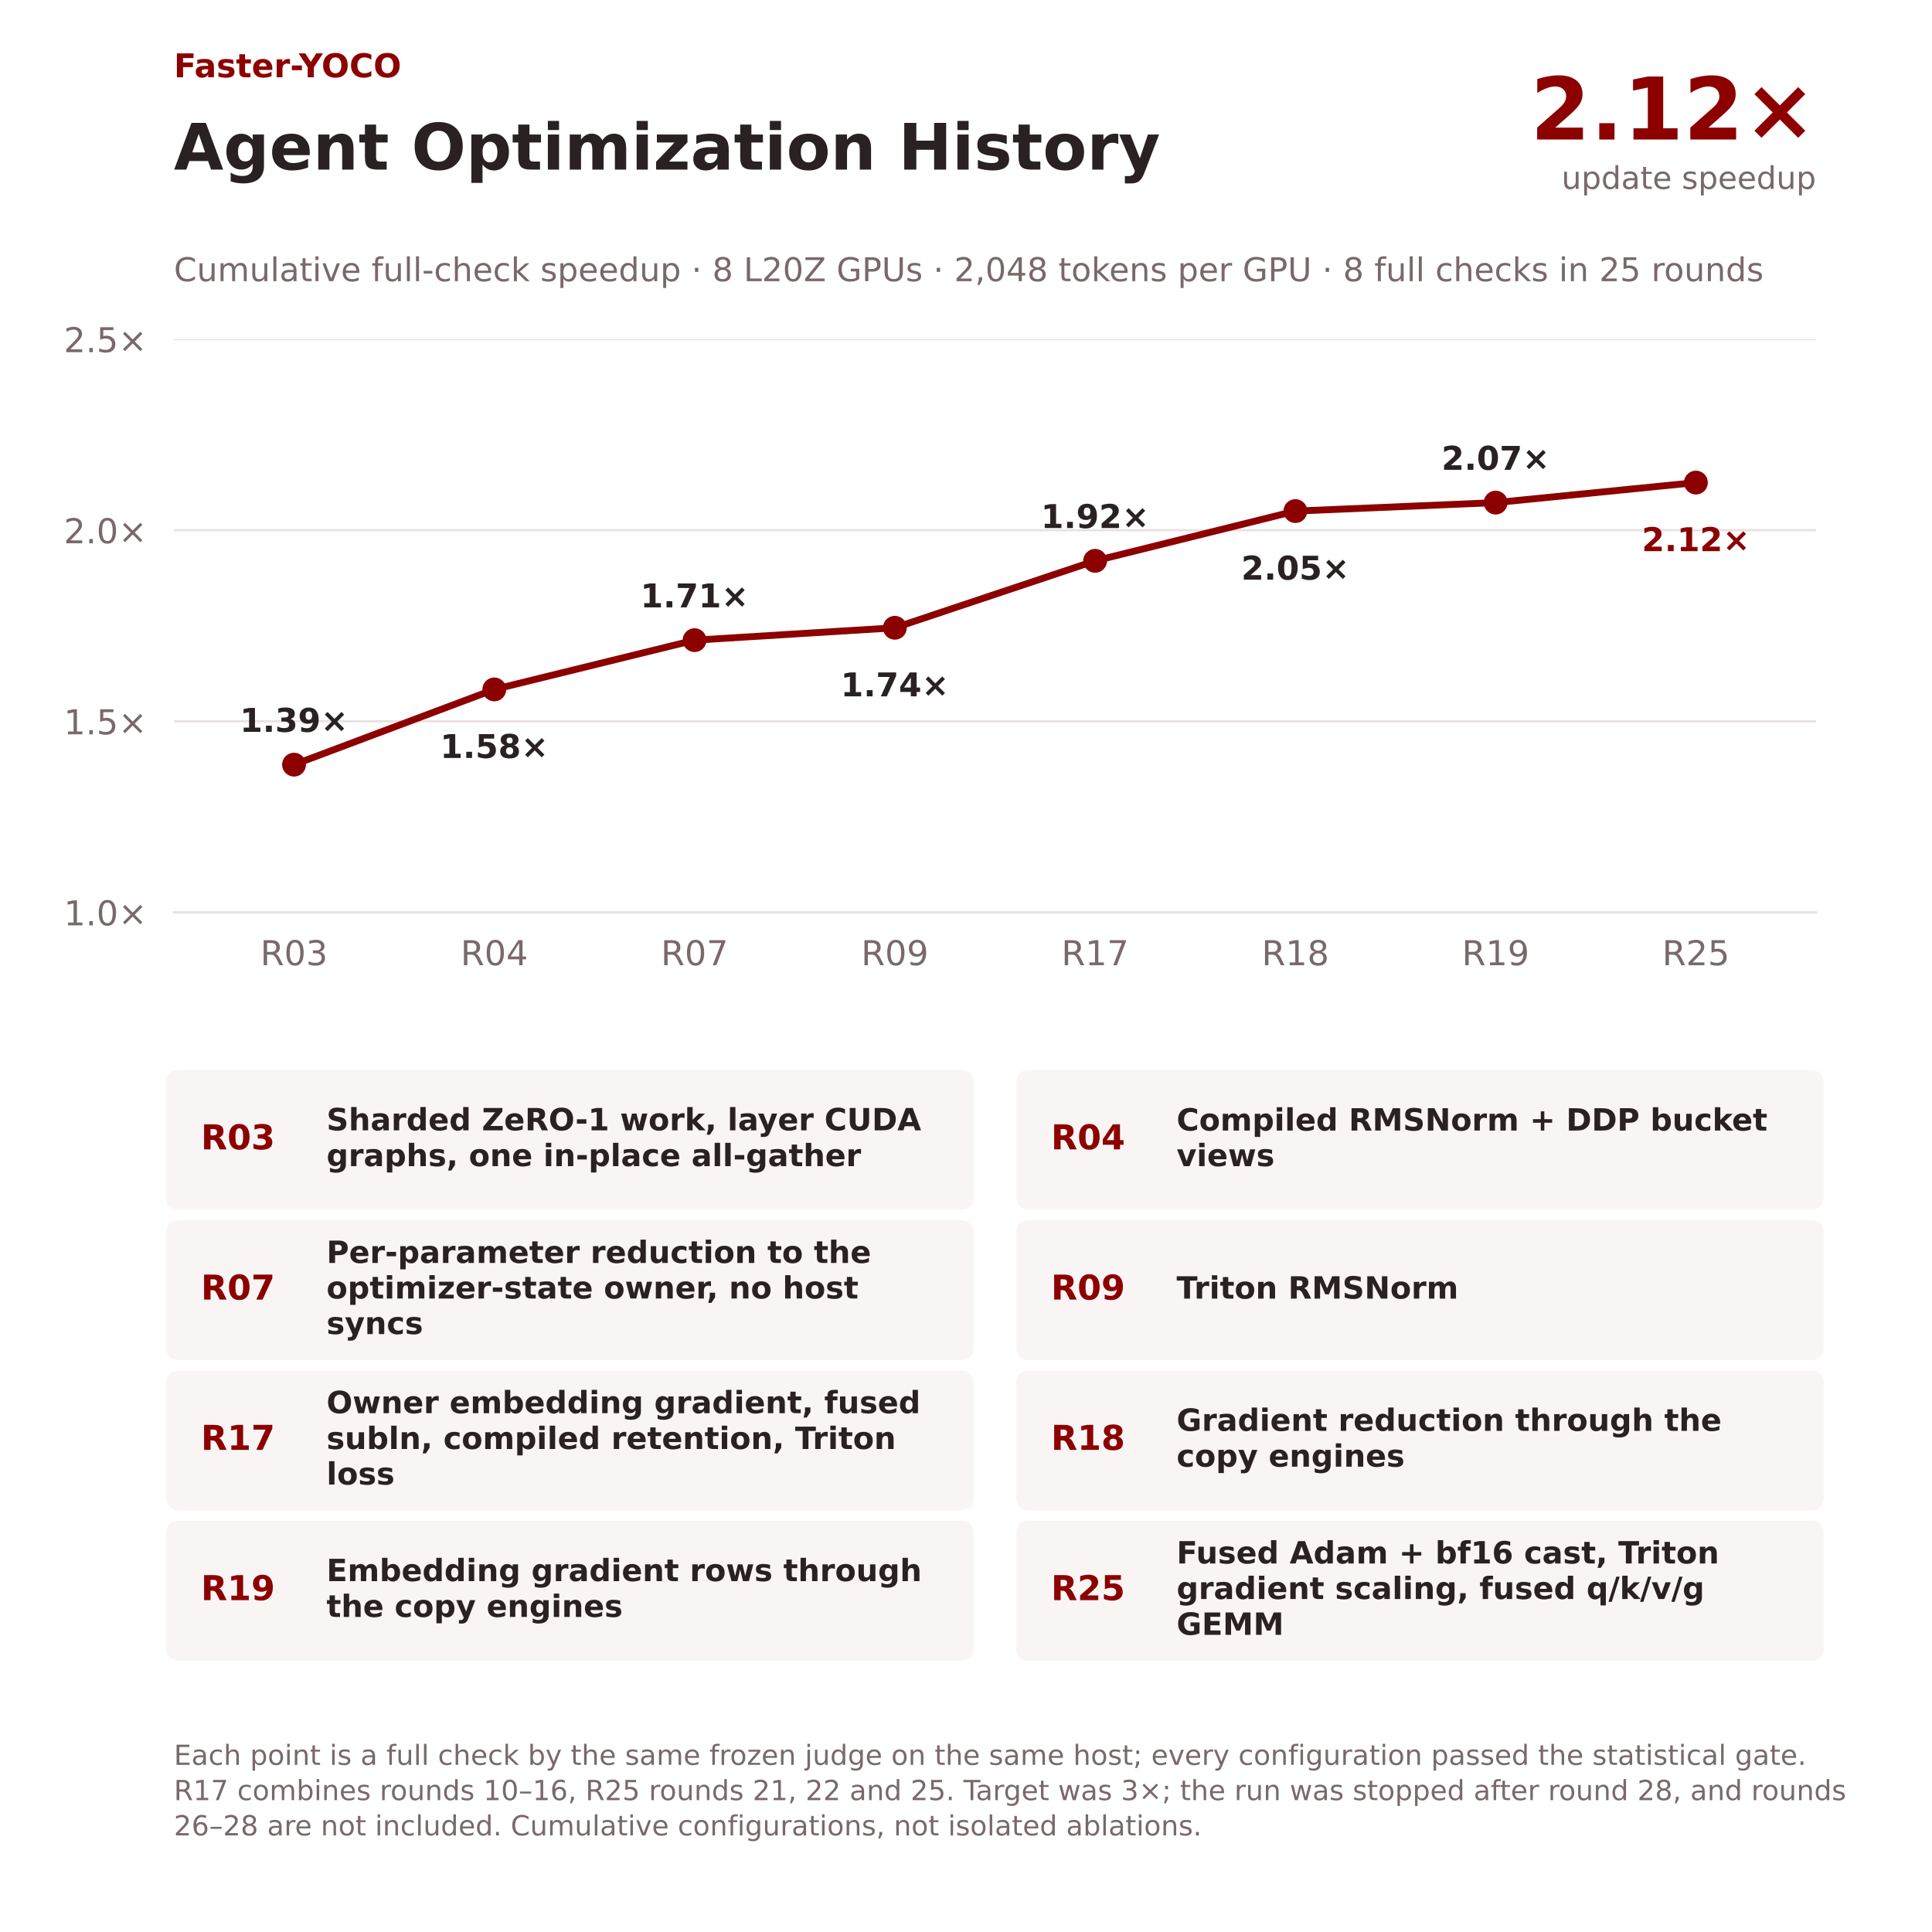
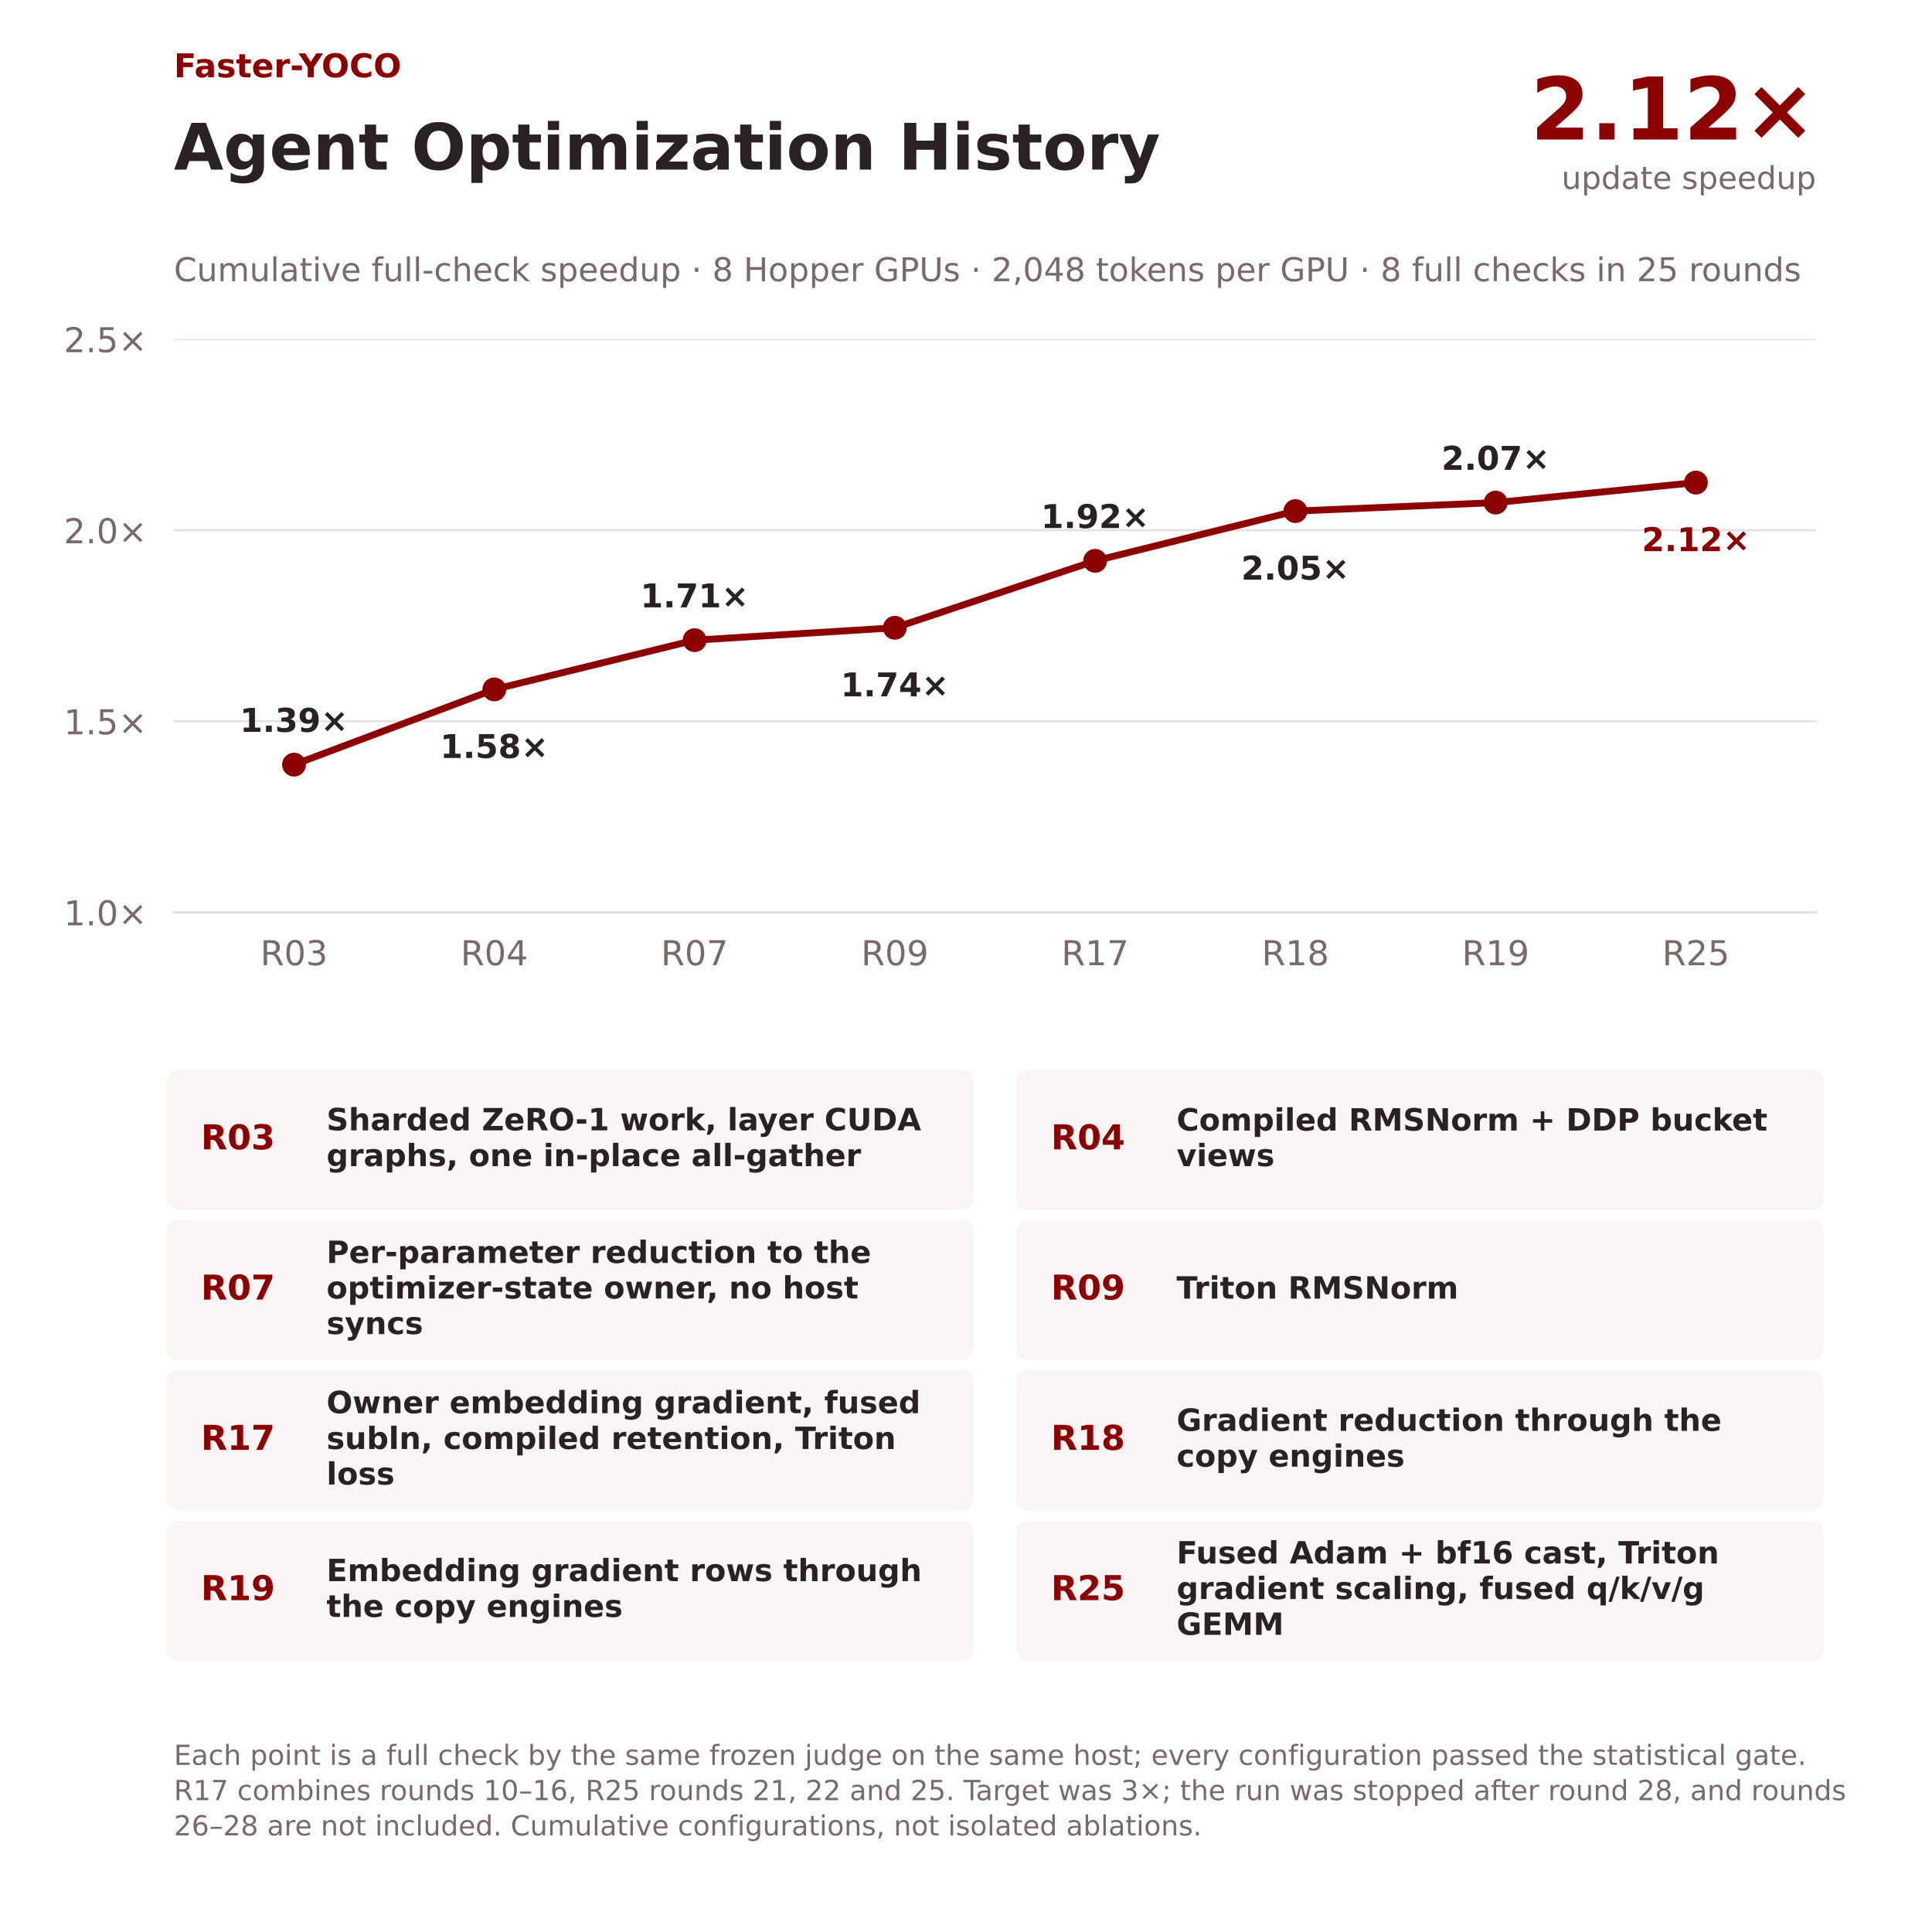
<svg xmlns="http://www.w3.org/2000/svg" xmlns:xlink="http://www.w3.org/1999/xlink" width="648pt" height="648pt" viewBox="0 0 648 648" version="1.1">
  <defs>
    <style type="text/css">*{stroke-linejoin: round; stroke-linecap: butt}</style>
  </defs>
  <g id="figure_1">
    <g id="patch_1">
      <path d="M 0 648 L 648 648 L 648 0 L 0 0 z " style="fill: #ffffff" />
    </g>
    <g id="axes_1">
      <g id="patch_2">
        <path d="M 58.32 306 L 609.12 306 L 609.12 113.76 L 58.32 113.76 z " style="fill: #ffffff" />
      </g>
      <g id="matplotlib.axis_1">
        <g id="xtick_1">
          <g id="line2d_1" />
          <g id="text_1">
            <text style="fill: #79696b; font: 11.5px 'DejaVu Sans'; text-anchor: middle" x="98.622" y="323.738" transform="rotate(-0 98.62244 323.7382)">R03</text>
          </g>
        </g>
        <g id="xtick_2">
          <g id="line2d_2" />
          <g id="text_2">
            <text style="fill: #79696b; font: 11.5px 'DejaVu Sans'; text-anchor: middle" x="165.793" y="323.738" transform="rotate(-0 165.7932 323.7382)">R04</text>
          </g>
        </g>
        <g id="xtick_3">
          <g id="line2d_3" />
          <g id="text_3">
            <text style="fill: #79696b; font: 11.5px 'DejaVu Sans'; text-anchor: middle" x="232.964" y="323.738" transform="rotate(-0 232.9639 323.7382)">R07</text>
          </g>
        </g>
        <g id="xtick_4">
          <g id="line2d_4" />
          <g id="text_4">
            <text style="fill: #79696b; font: 11.5px 'DejaVu Sans'; text-anchor: middle" x="300.135" y="323.738" transform="rotate(-0 300.1346 323.7382)">R09</text>
          </g>
        </g>
        <g id="xtick_5">
          <g id="line2d_5" />
          <g id="text_5">
            <text style="fill: #79696b; font: 11.5px 'DejaVu Sans'; text-anchor: middle" x="367.305" y="323.738" transform="rotate(-0 367.3054 323.7382)">R17</text>
          </g>
        </g>
        <g id="xtick_6">
          <g id="line2d_6" />
          <g id="text_6">
            <text style="fill: #79696b; font: 11.5px 'DejaVu Sans'; text-anchor: middle" x="434.476" y="323.738" transform="rotate(-0 434.4761 323.7382)">R18</text>
          </g>
        </g>
        <g id="xtick_7">
          <g id="line2d_7" />
          <g id="text_7">
            <text style="fill: #79696b; font: 11.5px 'DejaVu Sans'; text-anchor: middle" x="501.647" y="323.738" transform="rotate(-0 501.6468 323.7382)">R19</text>
          </g>
        </g>
        <g id="xtick_8">
          <g id="line2d_8" />
          <g id="text_8">
            <text style="fill: #79696b; font: 11.5px 'DejaVu Sans'; text-anchor: middle" x="568.818" y="323.738" transform="rotate(-0 568.8176 323.7382)">R25</text>
          </g>
        </g>
      </g>
      <g id="matplotlib.axis_2">
        <g id="ytick_1">
          <g id="line2d_9">
            <path d="M 58.32 306 L 609.12 306 " clip-path="url(#p0d6f82f4ac)" style="fill: none; stroke: #eadfe0; stroke-width: 0.7; stroke-linecap: square" />
          </g>
          <g id="line2d_10" />
          <g id="text_9">
            <text style="fill: #79696b; font: 11.5px 'DejaVu Sans'; text-anchor: end" x="49.32" y="310.369" transform="rotate(-0 49.32 310.3691)">1.0×</text>
          </g>
        </g>
        <g id="ytick_2">
          <g id="line2d_11">
            <path d="M 58.32 241.92 L 609.12 241.92 " clip-path="url(#p0d6f82f4ac)" style="fill: none; stroke: #eadfe0; stroke-width: 0.7; stroke-linecap: square" />
          </g>
          <g id="line2d_12" />
          <g id="text_10">
            <text style="fill: #79696b; font: 11.5px 'DejaVu Sans'; text-anchor: end" x="49.32" y="246.289" transform="rotate(-0 49.32 246.2891)">1.5×</text>
          </g>
        </g>
        <g id="ytick_3">
          <g id="line2d_13">
            <path d="M 58.32 177.84 L 609.12 177.84 " clip-path="url(#p0d6f82f4ac)" style="fill: none; stroke: #eadfe0; stroke-width: 0.7; stroke-linecap: square" />
          </g>
          <g id="line2d_14" />
          <g id="text_11">
            <text style="fill: #79696b; font: 11.5px 'DejaVu Sans'; text-anchor: end" x="49.32" y="182.209" transform="rotate(-0 49.32 182.2091)">2.0×</text>
          </g>
        </g>
        <g id="ytick_4">
          <g id="line2d_15">
            <path d="M 58.32 113.76 L 609.12 113.76 " clip-path="url(#p0d6f82f4ac)" style="fill: none; stroke: #eadfe0; stroke-width: 0.7; stroke-linecap: square" />
          </g>
          <g id="line2d_16" />
          <g id="text_12">
            <text style="fill: #79696b; font: 11.5px 'DejaVu Sans'; text-anchor: end" x="49.32" y="118.129" transform="rotate(-0 49.32 118.1291)">2.5×</text>
          </g>
        </g>
      </g>
      <g id="line2d_17">
        <path d="M 98.622 256.466 L 165.793 231.231 L 232.964 214.712 L 300.135 210.559 L 367.305 188.106 L 434.476 171.419 L 501.647 168.574 L 568.818 161.858 " clip-path="url(#p0d6f82f4ac)" style="fill: none; stroke: #8c0000; stroke-width: 2.3; stroke-linecap: square" />
      </g>
      <g id="patch_3">
        <path d="M 58.32 306 L 609.12 306 " style="fill: none; stroke: #eadfe0; stroke-width: 0.8; stroke-linejoin: miter; stroke-linecap: square" />
      </g>
      <g id="line2d_18">
        <defs>
          <path id="mf268bbea29" d="M 0 3.5 C 0.928 3.5 1.819 3.131 2.475 2.475 C 3.131 1.819 3.5 0.928 3.5 0 C 3.5 -0.928 3.131 -1.819 2.475 -2.475 C 1.819 -3.131 0.928 -3.5 0 -3.5 C -0.928 -3.5 -1.819 -3.131 -2.475 -2.475 C -3.131 -1.819 -3.5 -0.928 -3.5 0 C -3.5 0.928 -3.131 1.819 -2.475 2.475 C -1.819 3.131 -0.928 3.5 0 3.5 z " style="stroke: #8c0000" />
        </defs>
        <g clip-path="url(#p0d6f82f4ac)">
          <use xlink:href="#mf268bbea29" x="98.622" y="256.466" style="fill: #8c0000; stroke: #8c0000" />
          <use xlink:href="#mf268bbea29" x="165.793" y="231.231" style="fill: #8c0000; stroke: #8c0000" />
          <use xlink:href="#mf268bbea29" x="232.964" y="214.712" style="fill: #8c0000; stroke: #8c0000" />
          <use xlink:href="#mf268bbea29" x="300.135" y="210.559" style="fill: #8c0000; stroke: #8c0000" />
          <use xlink:href="#mf268bbea29" x="367.305" y="188.106" style="fill: #8c0000; stroke: #8c0000" />
          <use xlink:href="#mf268bbea29" x="434.476" y="171.419" style="fill: #8c0000; stroke: #8c0000" />
          <use xlink:href="#mf268bbea29" x="501.647" y="168.574" style="fill: #8c0000; stroke: #8c0000" />
          <use xlink:href="#mf268bbea29" x="568.818" y="161.858" style="fill: #8c0000; stroke: #8c0000" />
        </g>
      </g>
      <g id="text_13">
        <text style="fill: #292122; font: 700 11px 'DejaVu Sans'; text-anchor: middle" x="98.622" y="245.466" transform="rotate(-0 98.62244 245.4662)">1.39×</text>
      </g>
      <g id="text_14">
        <text style="fill: #292122; font: 700 11px 'DejaVu Sans'; text-anchor: middle" x="165.793" y="254.231" transform="rotate(-0 165.7932 254.2315)">1.58×</text>
      </g>
      <g id="text_15">
        <text style="fill: #292122; font: 700 11px 'DejaVu Sans'; text-anchor: middle" x="232.964" y="203.712" transform="rotate(-0 232.9639 203.7116)">1.71×</text>
      </g>
      <g id="text_16">
        <text style="fill: #292122; font: 700 11px 'DejaVu Sans'; text-anchor: middle" x="300.135" y="233.559" transform="rotate(-0 300.1346 233.5592)">1.74×</text>
      </g>
      <g id="text_17">
        <text style="fill: #292122; font: 700 11px 'DejaVu Sans'; text-anchor: middle" x="367.305" y="177.106" transform="rotate(-0 367.3054 177.1056)">1.92×</text>
      </g>
      <g id="text_18">
        <text style="fill: #292122; font: 700 11px 'DejaVu Sans'; text-anchor: middle" x="434.476" y="194.419" transform="rotate(-0 434.4761 194.4192)">2.05×</text>
      </g>
      <g id="text_19">
        <text style="fill: #292122; font: 700 11px 'DejaVu Sans'; text-anchor: middle" x="501.647" y="157.574" transform="rotate(-0 501.6468 157.574)">2.07×</text>
      </g>
      <g id="text_20">
        <text style="fill: #8c0000; font: 700 11px 'DejaVu Sans'; text-anchor: middle" x="568.818" y="184.858" transform="rotate(-0 568.8176 184.8584)">2.12×</text>
      </g>
    </g>
    <g id="patch_4">
      <path d="M 60.264 405.792 L 322.056 405.792 Q 326.592 405.792 326.592 401.256 L 326.592 363.384 Q 326.592 358.848 322.056 358.848 L 60.264 358.848 Q 55.728 358.848 55.728 363.384 L 55.728 401.256 Q 55.728 405.792 60.264 405.792 z " style="fill: #faf5f5" />
    </g>
    <g id="patch_5">
      <path d="M 345.384 405.792 L 607.176 405.792 Q 611.712 405.792 611.712 401.256 L 611.712 363.384 Q 611.712 358.848 607.176 358.848 L 345.384 358.848 Q 340.848 358.848 340.848 363.384 L 340.848 401.256 Q 340.848 405.792 345.384 405.792 z " style="fill: #faf5f5" />
    </g>
    <g id="patch_6">
      <path d="M 60.264 456.192 L 322.056 456.192 Q 326.592 456.192 326.592 451.656 L 326.592 413.784 Q 326.592 409.248 322.056 409.248 L 60.264 409.248 Q 55.728 409.248 55.728 413.784 L 55.728 451.656 Q 55.728 456.192 60.264 456.192 z " style="fill: #faf5f5" />
    </g>
    <g id="patch_7">
      <path d="M 345.384 456.192 L 607.176 456.192 Q 611.712 456.192 611.712 451.656 L 611.712 413.784 Q 611.712 409.248 607.176 409.248 L 345.384 409.248 Q 340.848 409.248 340.848 413.784 L 340.848 451.656 Q 340.848 456.192 345.384 456.192 z " style="fill: #faf5f5" />
    </g>
    <g id="patch_8">
      <path d="M 60.264 506.592 L 322.056 506.592 Q 326.592 506.592 326.592 502.056 L 326.592 464.184 Q 326.592 459.648 322.056 459.648 L 60.264 459.648 Q 55.728 459.648 55.728 464.184 L 55.728 502.056 Q 55.728 506.592 60.264 506.592 z " style="fill: #faf5f5" />
    </g>
    <g id="patch_9">
      <path d="M 345.384 506.592 L 607.176 506.592 Q 611.712 506.592 611.712 502.056 L 611.712 464.184 Q 611.712 459.648 607.176 459.648 L 345.384 459.648 Q 340.848 459.648 340.848 464.184 L 340.848 502.056 Q 340.848 506.592 345.384 506.592 z " style="fill: #faf5f5" />
    </g>
    <g id="patch_10">
      <path d="M 60.264 556.992 L 322.056 556.992 Q 326.592 556.992 326.592 552.456 L 326.592 514.584 Q 326.592 510.048 322.056 510.048 L 60.264 510.048 Q 55.728 510.048 55.728 514.584 L 55.728 552.456 Q 55.728 556.992 60.264 556.992 z " style="fill: #faf5f5" />
    </g>
    <g id="patch_11">
      <path d="M 345.384 556.992 L 607.176 556.992 Q 611.712 556.992 611.712 552.456 L 611.712 514.584 Q 611.712 510.048 607.176 510.048 L 345.384 510.048 Q 340.848 510.048 340.848 514.584 L 340.848 552.456 Q 340.848 556.992 345.384 556.992 z " style="fill: #faf5f5" />
    </g>
    <g id="text_21">
      <text style="fill: #8c0000; font: 700 11px 'DejaVu Sans'; text-anchor: start" x="58.32" y="25.92" transform="rotate(-0 58.32 25.92)">Faster-YOCO</text>
    </g>
    <g id="text_22">
      <text style="fill: #292122; font: 700 21.5px 'DejaVu Sans'; text-anchor: start" x="58.32" y="56.88" transform="rotate(-0 58.32 56.88)">Agent Optimization History</text>
    </g>
    <g id="text_23">
      <text style="fill: #8c0000; font: 700 29px 'DejaVu Sans'; text-anchor: end" x="609.12" y="46.8" transform="rotate(-0 609.12 46.8)">2.12×</text>
    </g>
    <g id="text_24">
      <text style="fill: #79696b; font: 10.5px 'DejaVu Sans'; text-anchor: end" x="609.12" y="63.36" transform="rotate(-0 609.12 63.36)">update speedup</text>
    </g>
    <g id="text_25">
-       <text style="fill: #79696b; font: 11px 'DejaVu Sans'; text-anchor: start" x="58.32" y="94.32" transform="rotate(-0 58.32 94.32)">Cumulative full-check speedup · 8 L20Z GPUs · 2,048 tokens per GPU · 8 full checks in 25 rounds</text>
+       <text style="fill: #79696b; font: 11px 'DejaVu Sans'; text-anchor: start" x="58.32" y="94.32" transform="rotate(-0 58.32 94.32)">Cumulative full-check speedup · 8 Hopper GPUs · 2,048 tokens per GPU · 8 full checks in 25 rounds</text>
    </g>
    <g id="text_26">
      <text style="fill: #8c0000; font: 700 11.5px 'DejaVu Sans'; text-anchor: start" x="67.392" y="385.493" transform="rotate(-0 67.392 385.4933)">R03</text>
    </g>
    <g id="text_27">
      <text style="fill: #292122; font: 700 10.3px 'DejaVu Sans'" transform="translate(109.512 379.1192)">Sharded ZeRO-1 work, layer CUDA</text>
      <text style="fill: #292122; font: 700 10.3px 'DejaVu Sans'" transform="translate(109.512 391.1247)">graphs, one in-place all-gather</text>
    </g>
    <g id="text_28">
      <text style="fill: #8c0000; font: 700 11.5px 'DejaVu Sans'; text-anchor: start" x="352.512" y="385.493" transform="rotate(-0 352.512 385.4933)">R04</text>
    </g>
    <g id="text_29">
      <text style="fill: #292122; font: 700 10.3px 'DejaVu Sans'" transform="translate(394.632 379.1996)">Compiled RMSNorm + DDP bucket</text>
      <text style="fill: #292122; font: 700 10.3px 'DejaVu Sans'" transform="translate(394.632 391.1247)">views</text>
    </g>
    <g id="text_30">
      <text style="fill: #8c0000; font: 700 11.5px 'DejaVu Sans'; text-anchor: start" x="67.392" y="435.893" transform="rotate(-0 67.392 435.8933)">R07</text>
    </g>
    <g id="text_31">
      <text style="fill: #292122; font: 700 10.3px 'DejaVu Sans'" transform="translate(109.512 423.5969)">Per-parameter reduction to the</text>
      <text style="fill: #292122; font: 700 10.3px 'DejaVu Sans'" transform="translate(109.512 435.5219)">optimizer-state owner, no host</text>
      <text style="fill: #292122; font: 700 10.3px 'DejaVu Sans'" transform="translate(109.512 447.447)">syncs</text>
    </g>
    <g id="text_32">
      <text style="fill: #8c0000; font: 700 11.5px 'DejaVu Sans'; text-anchor: start" x="352.512" y="435.893" transform="rotate(-0 352.512 435.8933)">R09</text>
    </g>
    <g id="text_33">
      <text style="fill: #292122; font: 700 10.3px 'DejaVu Sans'; text-anchor: start" x="394.632" y="435.562" transform="rotate(-0 394.632 435.5622)">Triton RMSNorm</text>
    </g>
    <g id="text_34">
      <text style="fill: #8c0000; font: 700 11.5px 'DejaVu Sans'; text-anchor: start" x="67.392" y="486.293" transform="rotate(-0 67.392 486.2933)">R17</text>
    </g>
    <g id="text_35">
      <text style="fill: #292122; font: 700 10.3px 'DejaVu Sans'" transform="translate(109.512 473.9969)">Owner embedding gradient, fused</text>
      <text style="fill: #292122; font: 700 10.3px 'DejaVu Sans'" transform="translate(109.512 486.0024)">subln, compiled retention, Triton</text>
      <text style="fill: #292122; font: 700 10.3px 'DejaVu Sans'" transform="translate(109.512 497.9275)">loss</text>
    </g>
    <g id="text_36">
      <text style="fill: #8c0000; font: 700 11.5px 'DejaVu Sans'; text-anchor: start" x="352.512" y="486.293" transform="rotate(-0 352.512 486.2933)">R18</text>
    </g>
    <g id="text_37">
      <text style="fill: #292122; font: 700 10.3px 'DejaVu Sans'" transform="translate(394.632 479.9192)">Gradient reduction through the</text>
      <text style="fill: #292122; font: 700 10.3px 'DejaVu Sans'" transform="translate(394.632 491.9247)">copy engines</text>
    </g>
    <g id="text_38">
      <text style="fill: #8c0000; font: 700 11.5px 'DejaVu Sans'; text-anchor: start" x="67.392" y="536.693" transform="rotate(-0 67.392 536.6933)">R19</text>
    </g>
    <g id="text_39">
      <text style="fill: #292122; font: 700 10.3px 'DejaVu Sans'" transform="translate(109.512 530.3192)">Embedding gradient rows through</text>
      <text style="fill: #292122; font: 700 10.3px 'DejaVu Sans'" transform="translate(109.512 542.3247)">the copy engines</text>
    </g>
    <g id="text_40">
      <text style="fill: #8c0000; font: 700 11.5px 'DejaVu Sans'; text-anchor: start" x="352.512" y="536.693" transform="rotate(-0 352.512 536.6933)">R25</text>
    </g>
    <g id="text_41">
      <text style="fill: #292122; font: 700 10.3px 'DejaVu Sans'" transform="translate(394.632 524.3969)">Fused Adam + bf16 cast, Triton</text>
      <text style="fill: #292122; font: 700 10.3px 'DejaVu Sans'" transform="translate(394.632 536.3219)">gradient scaling, fused q/k/v/g</text>
      <text style="fill: #292122; font: 700 10.3px 'DejaVu Sans'" transform="translate(394.632 548.3275)">GEMM</text>
    </g>
    <g id="text_42">
      <text style="fill: #79696b; font: 9.3px 'DejaVu Sans'" transform="translate(58.32 591.9455)">Each point is a full check by the same frozen judge on the same host; every configuration passed the statistical gate.</text>
      <text style="fill: #79696b; font: 9.3px 'DejaVu Sans'" transform="translate(58.32 603.7727)">R17 combines rounds 10–16, R25 rounds 21, 22 and 25. Target was 3×; the run was stopped after round 28, and rounds</text>
      <text style="fill: #79696b; font: 9.3px 'DejaVu Sans'" transform="translate(58.32 615.6)">26–28 are not included. Cumulative configurations, not isolated ablations.</text>
    </g>
  </g>
  <defs>
    <clipPath id="p0d6f82f4ac">
      <rect x="58.32" y="113.76" width="550.8" height="192.24" />
    </clipPath>
  </defs>
</svg>
